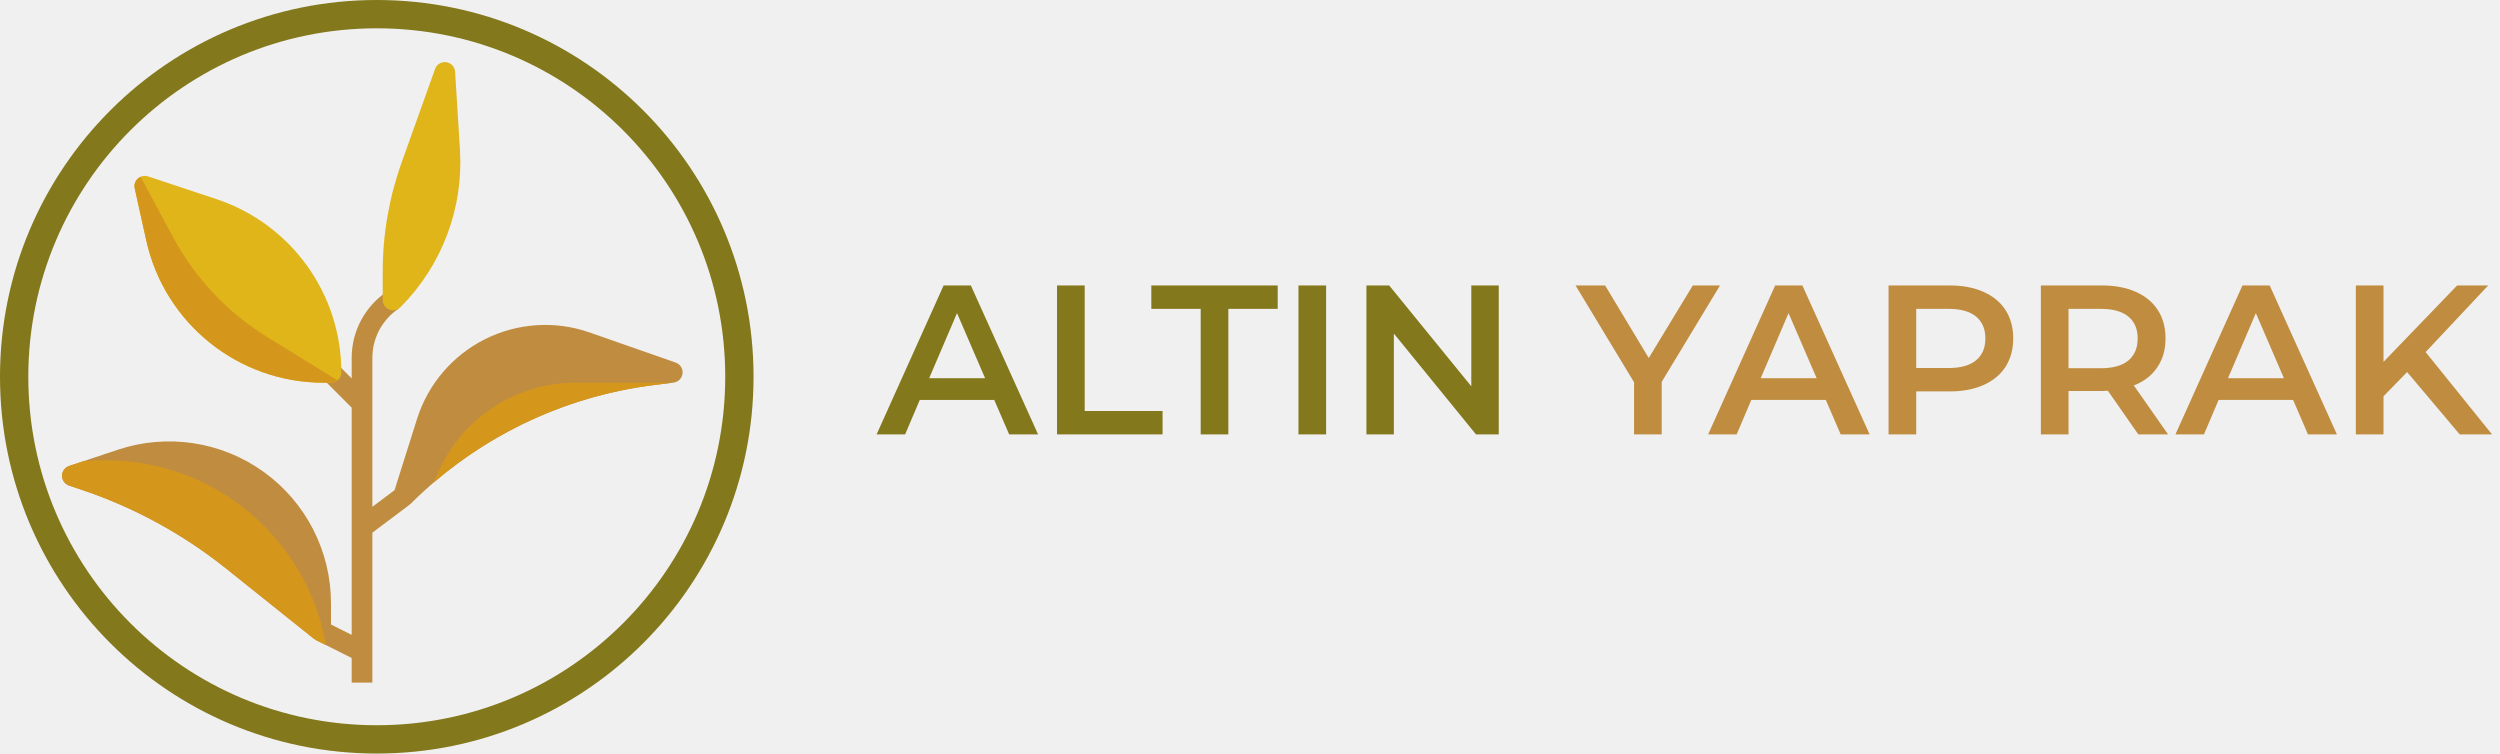
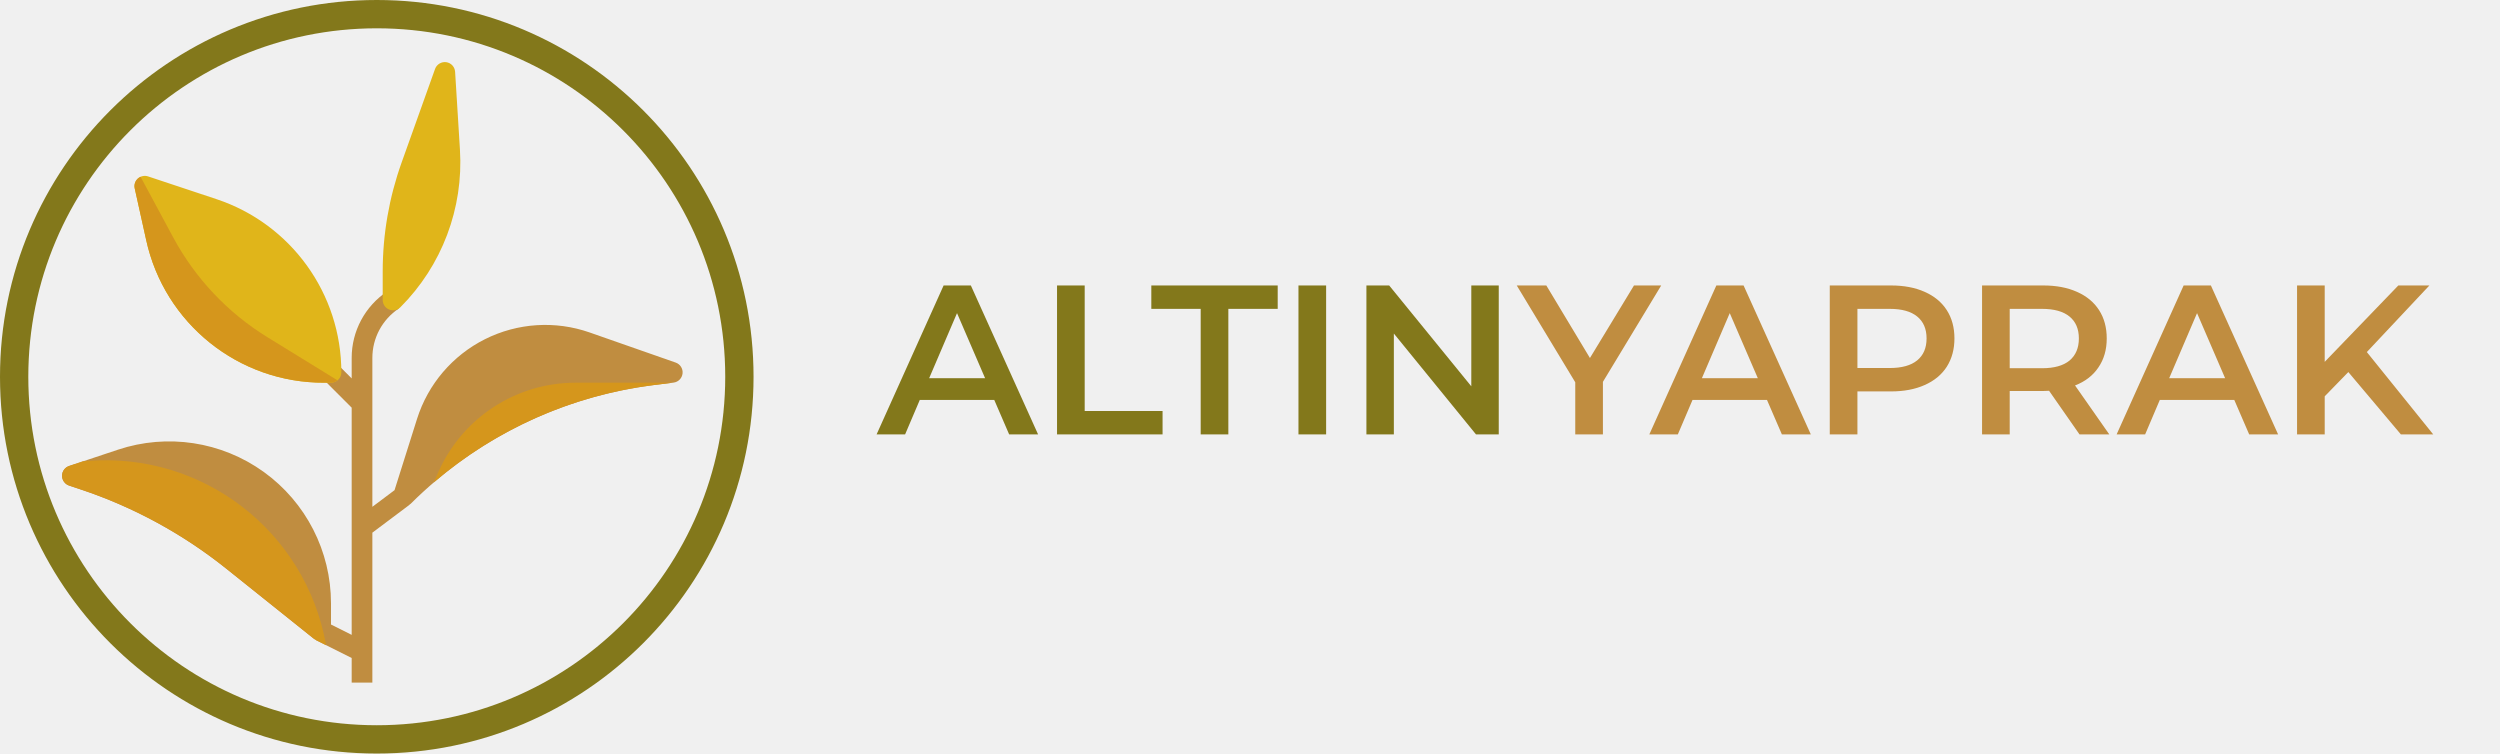
<svg xmlns="http://www.w3.org/2000/svg" width="282" height="85" viewBox="0 0 282 85" fill="none">
  <g clip-path="url(#clip0)">
    <path d="M76.219 40.899L66.514 37.503C62.641 36.147 58.385 36.419 54.715 38.256C51.046 40.093 48.278 43.338 47.042 47.251L44.503 55.292L42.003 57.167V40.373C42 38.135 43.119 36.044 44.983 34.805L43.688 32.863C41.175 34.535 39.666 37.354 39.669 40.373V42.684L38.161 41.176L36.511 42.825L39.669 45.984V71.613L37.336 70.446V68.046C37.336 62.177 34.514 56.666 29.753 53.234C24.992 49.803 18.872 48.87 13.304 50.726L7.803 52.56C7.324 52.718 7 53.164 7 53.668C7 54.172 7.324 54.619 7.803 54.777L9.052 55.193C15.04 57.184 20.627 60.223 25.553 64.167L35.441 72.077C35.507 72.124 35.58 72.163 35.655 72.194L35.648 72.209L39.669 74.222V77.001H42.003V60.084L46.202 56.934L46.19 56.918C46.237 56.89 46.283 56.859 46.327 56.825C53.715 49.461 63.336 44.755 73.684 43.445L75.979 43.158C76.516 43.09 76.936 42.662 76.993 42.124C77.051 41.585 76.73 41.078 76.219 40.899Z" fill="#C08D40" />
    <path d="M51.882 16.882L51.336 8.096C51.301 7.544 50.883 7.091 50.334 7.013C49.787 6.94 49.263 7.258 49.074 7.777L45.3 18.337C43.889 22.282 43.168 26.441 43.169 30.63V33.835C43.169 34.307 43.453 34.733 43.889 34.913C44.325 35.093 44.827 34.993 45.161 34.66C49.846 29.972 52.295 23.498 51.882 16.882Z" fill="#E0B51A" />
    <path d="M24.425 22.466L16.706 19.899C16.307 19.766 15.867 19.858 15.555 20.139C15.243 20.421 15.106 20.849 15.198 21.26L16.481 27.049C18.536 36.494 26.918 43.215 36.584 43.167H37.336C37.98 43.167 38.503 42.645 38.503 42.001C38.51 33.136 32.837 25.263 24.425 22.466Z" fill="#E0B51A" />
    <path d="M30.161 38.034C25.691 35.283 22.026 31.4 19.537 26.778L15.858 19.942C15.349 20.162 15.07 20.714 15.197 21.253L16.481 27.042C18.533 36.491 26.916 43.214 36.584 43.167H37.336C37.602 43.163 37.857 43.066 38.059 42.894L30.161 38.034Z" fill="#D5961C" />
    <path d="M55.089 46.317C52.631 48.072 50.688 50.453 49.462 53.213L48.922 54.427C55.926 48.423 64.534 44.605 73.684 43.442L75.906 43.167H64.924C61.398 43.166 57.959 44.268 55.089 46.317Z" fill="#D5961C" />
    <path d="M36.781 72.777L36.758 72.649C34.437 59.886 22.824 50.959 9.894 51.999L9.351 52.042L7.803 52.559C7.324 52.717 7 53.163 7 53.667C7 54.171 7.324 54.618 7.803 54.775L9.052 55.192C15.04 57.184 20.627 60.222 25.553 64.167L35.441 72.077C35.507 72.124 35.58 72.163 35.655 72.194L35.648 72.209L36.781 72.777Z" fill="#D5961C" />
  </g>
  <path d="M85 42.5C85 65.972 65.972 85 42.5 85C19.028 85 0 65.972 0 42.5C0 19.028 19.028 0 42.5 0C65.972 0 85 19.028 85 42.5ZM3.193 42.5C3.193 64.209 20.791 81.807 42.5 81.807C64.209 81.807 81.807 64.209 81.807 42.5C81.807 20.791 64.209 3.193 42.5 3.193C20.791 3.193 3.193 20.791 3.193 42.5Z" fill="#83781B" />
  <path d="M112.152 45.112H103.752L102.096 49H98.88L106.44 32.2H109.512L117.096 49H113.832L112.152 45.112ZM111.12 42.664L107.952 35.32L104.808 42.664H111.12ZM119.233 32.2H122.353V46.36H131.137V49H119.233V32.2ZM135.437 34.84H129.869V32.2H144.125V34.84H138.557V49H135.437V34.84ZM146.467 32.2H149.587V49H146.467V32.2ZM169.059 32.2V49H166.491L157.227 37.624V49H154.131V32.2H156.699L165.963 43.576V32.2H169.059Z" fill="#83781B" />
-   <path d="M187.442 43.072V49H184.322V43.12L177.721 32.2H181.058L185.978 40.384L190.946 32.2H194.018L187.442 43.072ZM205.949 45.112H197.549L195.893 49H192.677L200.237 32.2H203.309L210.893 49H207.629L205.949 45.112ZM204.917 42.664L201.749 35.32L198.605 42.664H204.917ZM219.941 32.2C221.397 32.2 222.661 32.44 223.733 32.92C224.821 33.4 225.653 34.088 226.229 34.984C226.805 35.88 227.093 36.944 227.093 38.176C227.093 39.392 226.805 40.456 226.229 41.368C225.653 42.264 224.821 42.952 223.733 43.432C222.661 43.912 221.397 44.152 219.941 44.152H216.149V49H213.029V32.2H219.941ZM219.797 41.512C221.157 41.512 222.189 41.224 222.893 40.648C223.597 40.072 223.949 39.248 223.949 38.176C223.949 37.104 223.597 36.28 222.893 35.704C222.189 35.128 221.157 34.84 219.797 34.84H216.149V41.512H219.797ZM241.201 49L237.769 44.08C237.625 44.096 237.409 44.104 237.121 44.104H233.329V49H230.209V32.2H237.121C238.577 32.2 239.841 32.44 240.913 32.92C242.001 33.4 242.833 34.088 243.409 34.984C243.985 35.88 244.273 36.944 244.273 38.176C244.273 39.44 243.961 40.528 243.337 41.44C242.729 42.352 241.849 43.032 240.697 43.48L244.561 49H241.201ZM241.129 38.176C241.129 37.104 240.777 36.28 240.073 35.704C239.369 35.128 238.337 34.84 236.977 34.84H233.329V41.536H236.977C238.337 41.536 239.369 41.248 240.073 40.672C240.777 40.08 241.129 39.248 241.129 38.176ZM258.66 45.112H250.26L248.604 49H245.388L252.948 32.2H256.02L263.604 49H260.34L258.66 45.112ZM257.628 42.664L254.46 35.32L251.316 42.664H257.628ZM271.524 41.968L268.86 44.704V49H265.74V32.2H268.86V40.816L277.164 32.2H280.668L273.612 39.712L281.1 49H277.452L271.524 41.968Z" fill="#C08D40" />
+   <path d="M180.809 43.072V49H177.689V43.12L171.089 32.2H174.425L179.345 40.384L184.313 32.2H187.385L180.809 43.072ZM199.316 45.112H190.916L189.26 49H186.044L193.604 32.2H196.676L204.26 49H200.996L199.316 45.112ZM198.284 42.664L195.116 35.32L191.972 42.664H198.284ZM213.309 32.2C214.765 32.2 216.029 32.44 217.101 32.92C218.189 33.4 219.021 34.088 219.597 34.984C220.173 35.88 220.461 36.944 220.461 38.176C220.461 39.392 220.173 40.456 219.597 41.368C219.021 42.264 218.189 42.952 217.101 43.432C216.029 43.912 214.765 44.152 213.309 44.152H209.517V49H206.397V32.2H213.309ZM213.165 41.512C214.525 41.512 215.557 41.224 216.261 40.648C216.965 40.072 217.317 39.248 217.317 38.176C217.317 37.104 216.965 36.28 216.261 35.704C215.557 35.128 214.525 34.84 213.165 34.84H209.517V41.512H213.165ZM234.568 49L231.136 44.08C230.992 44.096 230.776 44.104 230.488 44.104H226.696V49H223.576V32.2H230.488C231.944 32.2 233.208 32.44 234.28 32.92C235.368 33.4 236.2 34.088 236.776 34.984C237.352 35.88 237.64 36.944 237.64 38.176C237.64 39.44 237.328 40.528 236.704 41.44C236.096 42.352 235.216 43.032 234.064 43.48L237.928 49H234.568ZM234.496 38.176C234.496 37.104 234.144 36.28 233.44 35.704C232.736 35.128 231.704 34.84 230.344 34.84H226.696V41.536H230.344C231.704 41.536 232.736 41.248 233.44 40.672C234.144 40.08 234.496 39.248 234.496 38.176ZM252.027 45.112H243.627L241.971 49H238.755L246.315 32.2H249.387L256.971 49H253.707L252.027 45.112ZM250.995 42.664L247.827 35.32L244.683 42.664H250.995ZM264.892 41.968L262.228 44.704V49H259.108V32.2H262.228V40.816L270.532 32.2H274.036L266.98 39.712L274.468 49H270.82L264.892 41.968Z" fill="#C08D40" />
  <defs>
    <clipPath id="clip0">
      <rect width="70" height="70" fill="white" transform="translate(7 7)" />
    </clipPath>
  </defs>
</svg>
